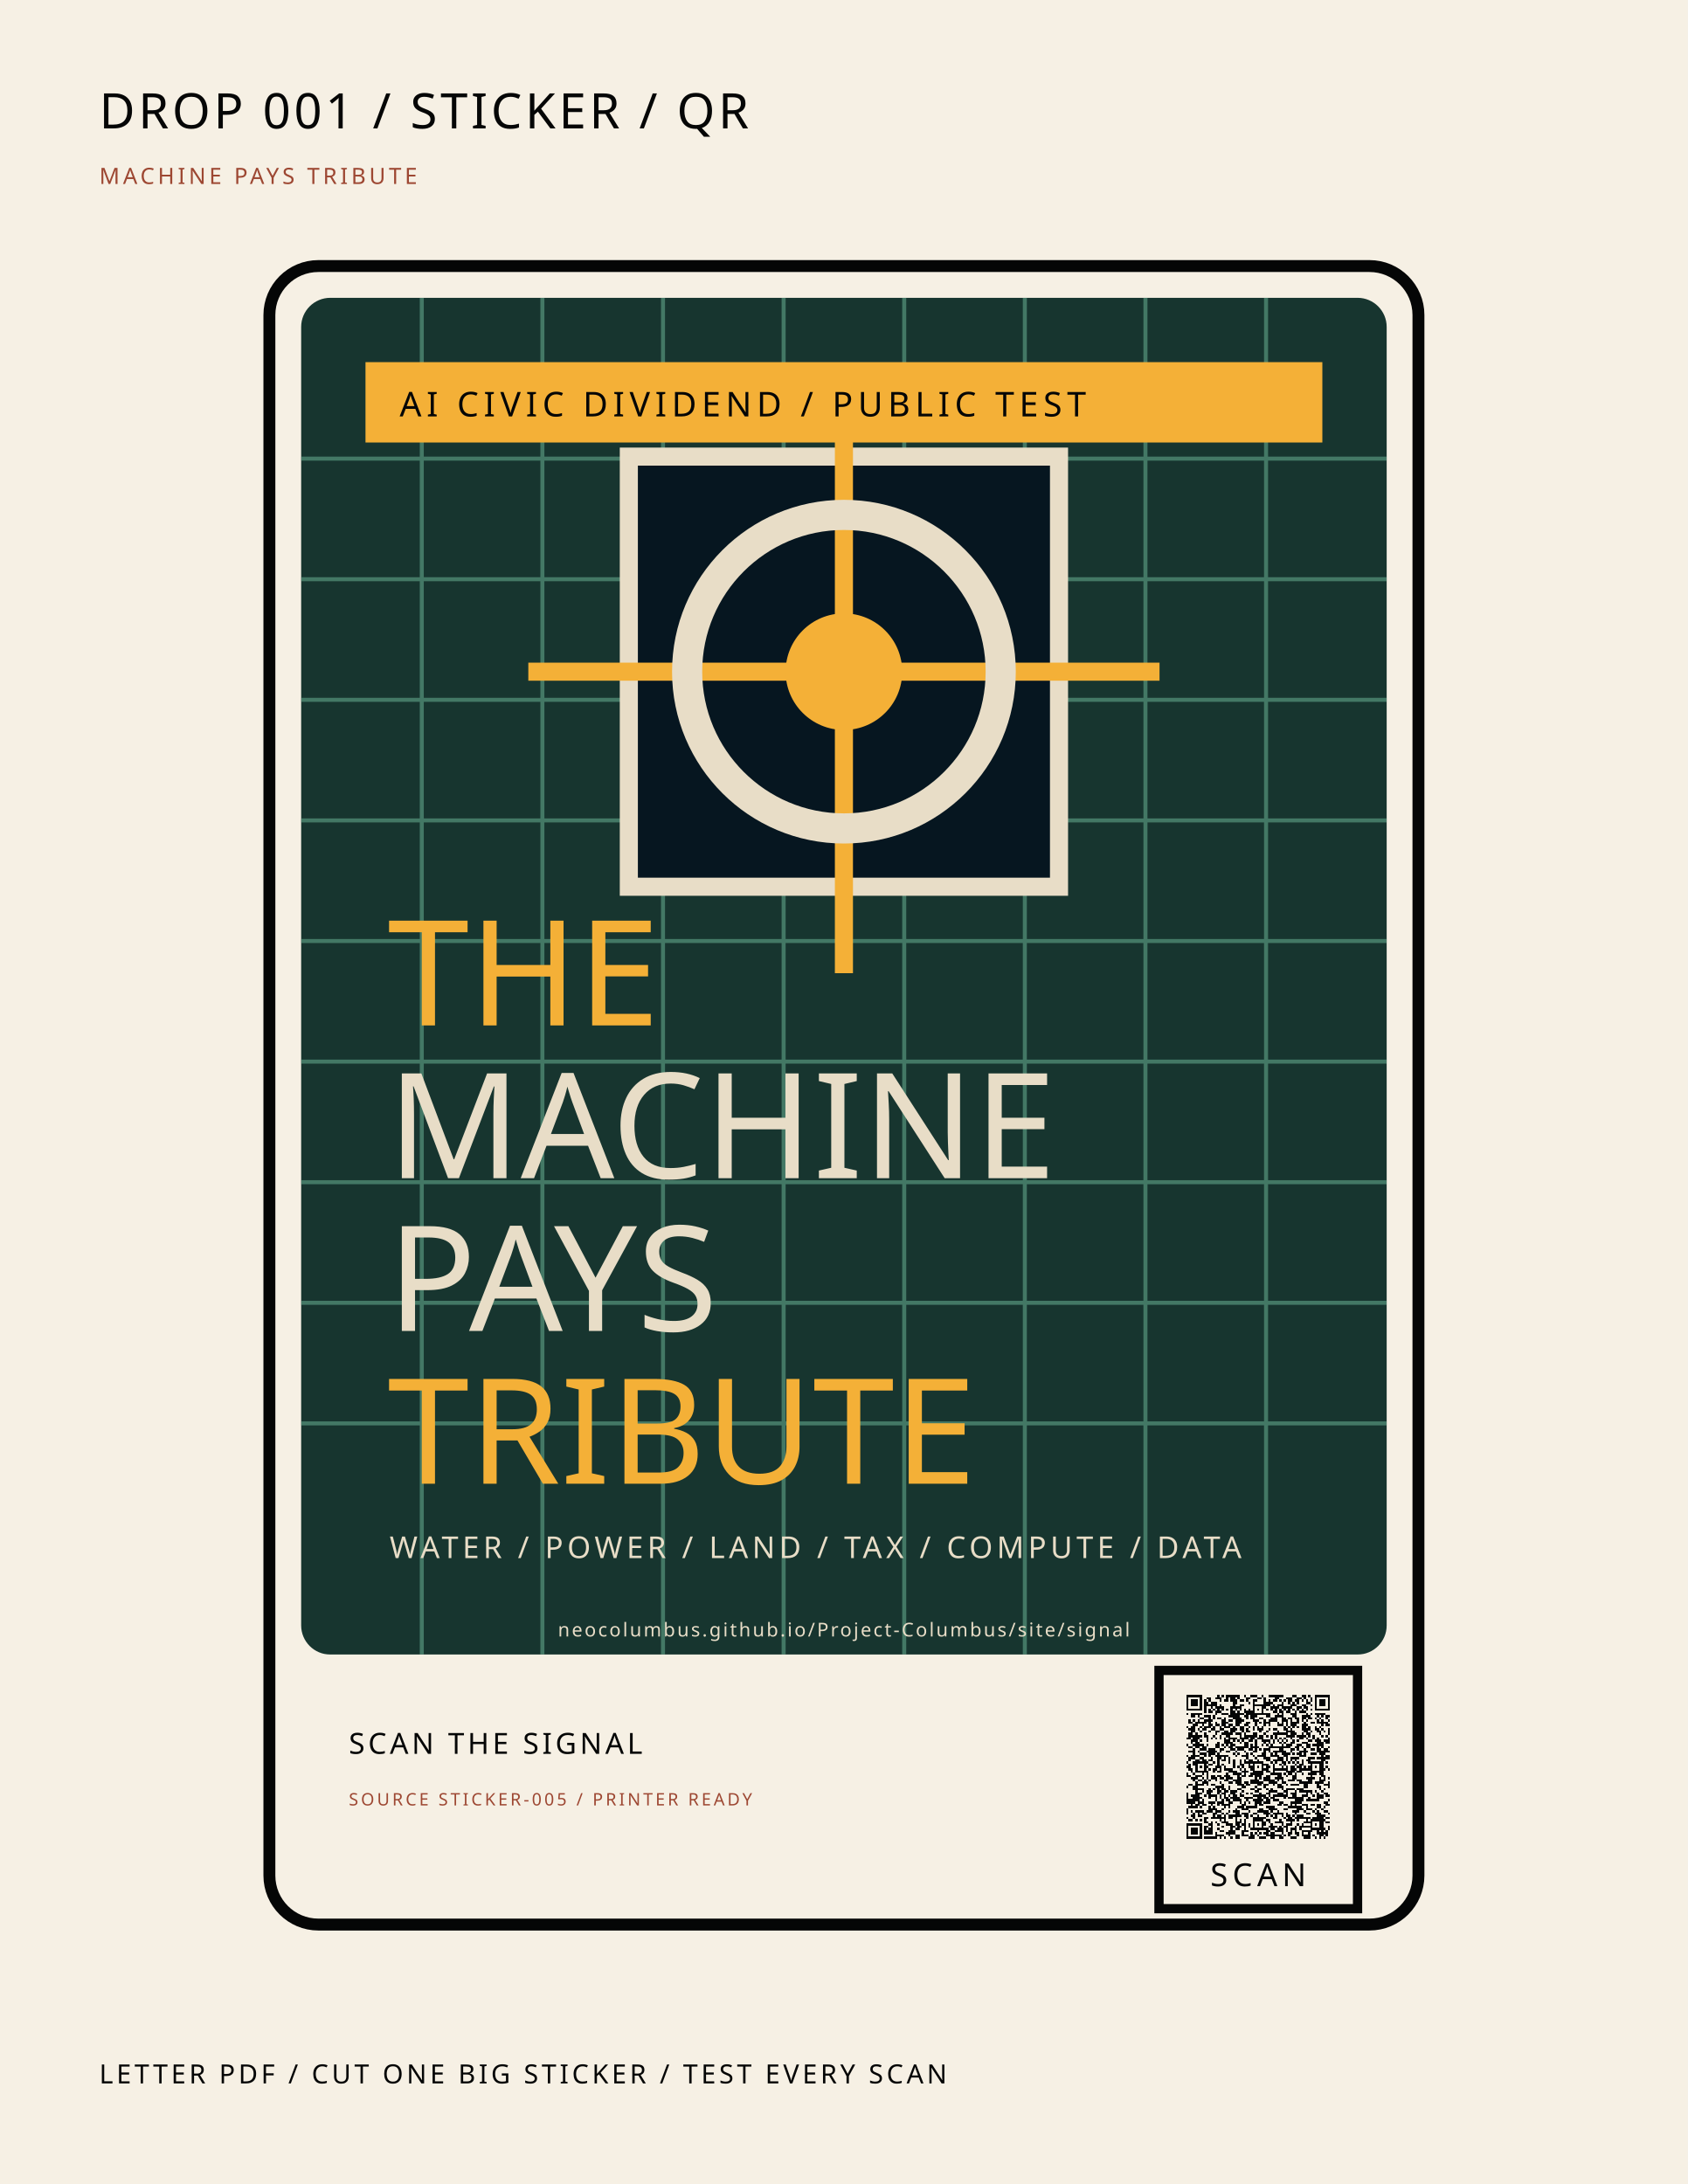
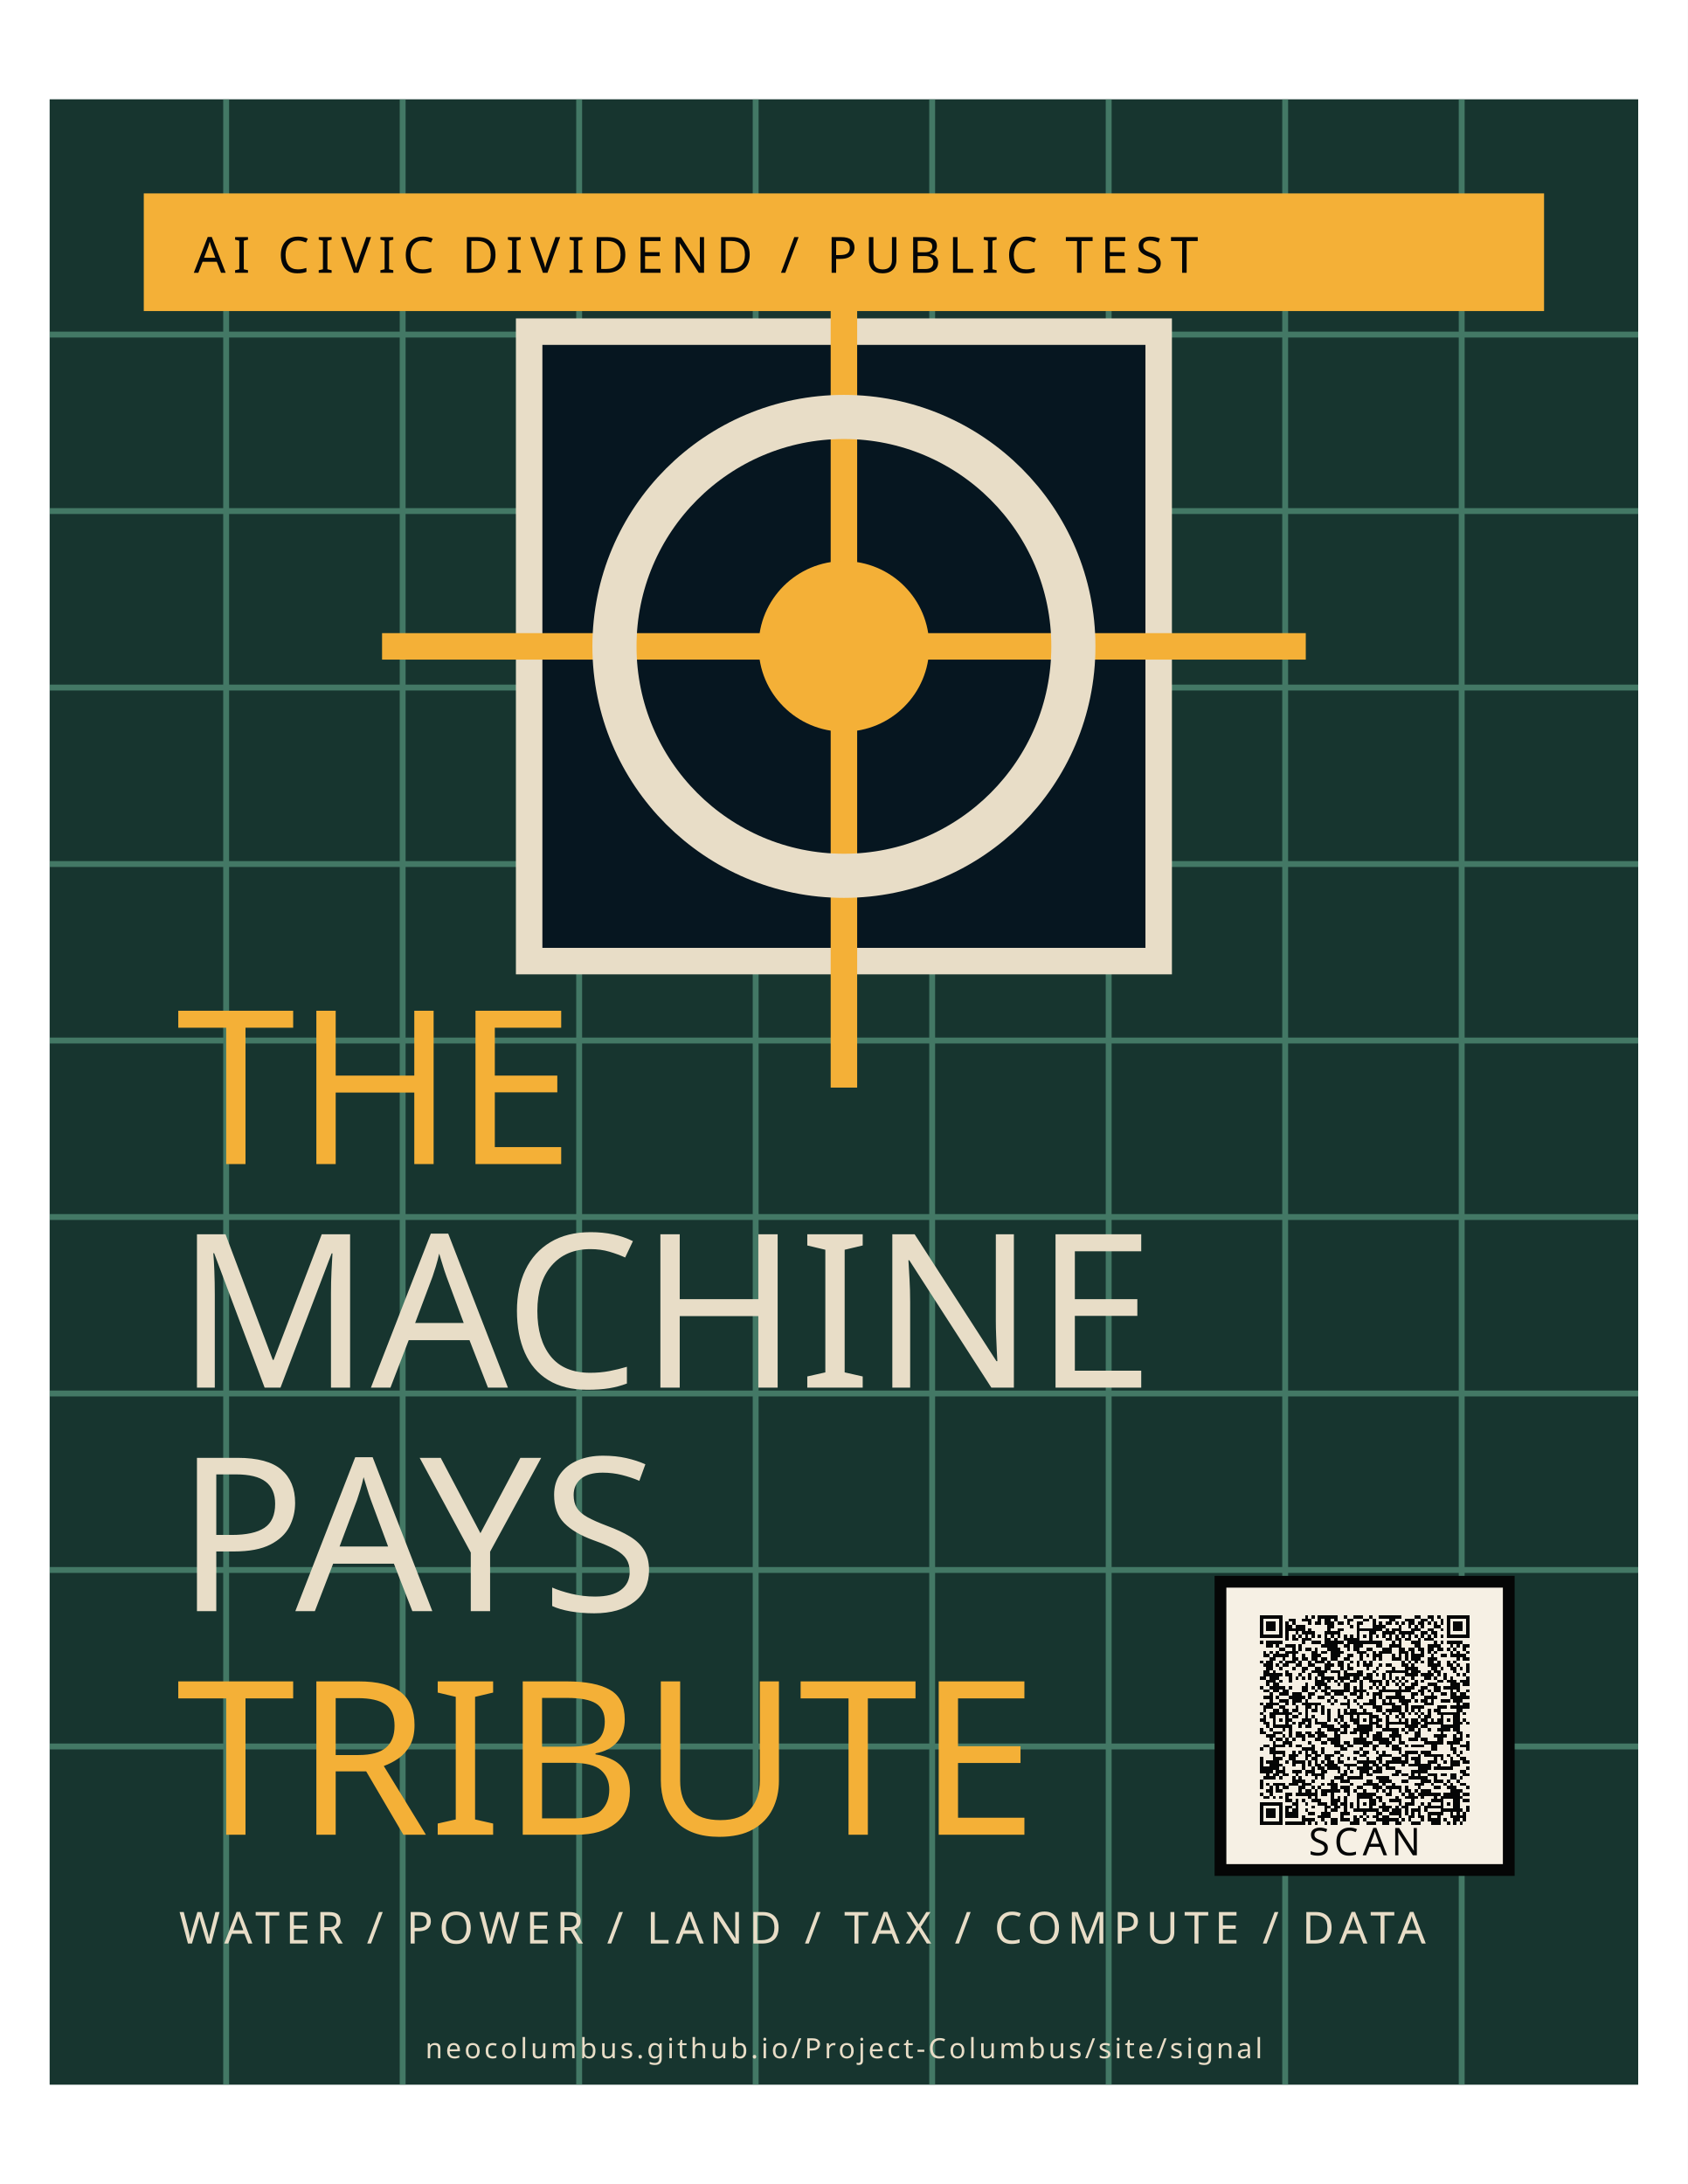
<svg xmlns="http://www.w3.org/2000/svg" viewBox="0 0 2550 3300" role="img" aria-labelledby="title desc">
  <defs>
    <clipPath id="single-poster">
-       <rect width="1640" height="2050" rx="44" />
+       <rect width="1080" height="1350" />
    </clipPath>
-     <g id="single-frame">
-       <rect x="-48" y="-48" width="1736" height="2506" rx="74" fill="#F6F0E4" />
-       <rect x="-48" y="-48" width="1736" height="2506" rx="74" fill="none" stroke="#050606" stroke-width="18" />
-     </g>
-     <g id="single-qr">
-       <rect width="300" height="360" fill="#F6F0E4" stroke="#050606" stroke-width="14" />
-       <g transform="translate(28 24) scale(3.342466)" shape-rendering="crispEdges">
-         <rect width="73" height="73" fill="#F6F0E4" />
-         <path stroke="#050606" d="M4 4.5h7m7 0h1m1 0h1m1 0h6m2 0h1m2 0h3m2 0h1m2 0h7m4 0h2m2 0h2m1 0h1m2 0h7M4 5.5h1m5 0h1m2 0h2m2 0h3m2 0h1m1 0h2m1 0h1m3 0h2m3 0h2m1 0h1m4 0h2m3 0h3m2 0h2m1 0h1m2 0h1m1 0h1m5 0h1M4 6.5h1m1 0h3m1 0h1m1 0h1m1 0h1m4 0h1m1 0h2m1 0h3m1 0h2m1 0h1m2 0h2m3 0h1m1 0h1m1 0h2m1 0h1m1 0h1m1 0h2m1 0h2m1 0h1m1 0h1m1 0h1m1 0h1m1 0h3m1 0h1M4 7.5h1m1 0h3m1 0h1m1 0h2m1 0h3m7 0h2m5 0h1m1 0h1m4 0h4m4 0h1m2 0h1m1 0h1m1 0h1m3 0h2m2 0h1m1 0h3m1 0h1M4 8.5h1m1 0h3m1 0h1m1 0h6m1 0h1m5 0h1m2 0h2m4 0h8m1 0h1m1 0h3m3 0h3m2 0h2m2 0h1m1 0h1m1 0h3m1 0h1M4 9.5h1m5 0h1m1 0h1m2 0h1m1 0h4m3 0h5m5 0h1m3 0h2m2 0h4m1 0h5m2 0h2m1 0h2m3 0h1m5 0h1M4 10.5h7m1 0h1m1 0h1m1 0h1m1 0h1m1 0h1m1 0h1m1 0h1m1 0h1m1 0h1m1 0h1m1 0h1m1 0h1m1 0h1m1 0h1m1 0h1m1 0h1m1 0h1m1 0h1m1 0h1m1 0h1m1 0h1m1 0h1m1 0h1m1 0h1m1 0h1m1 0h7M12 11.5h1m1 0h2m1 0h3m4 0h2m1 0h1m2 0h5m3 0h1m4 0h2m1 0h2m1 0h2m2 0h1m1 0h3M4 12.5h1m1 0h5m6 0h1m2 0h3m1 0h6m1 0h11m3 0h1m1 0h1m3 0h3m4 0h1m1 0h1m1 0h5M6 13.5h2m1 0h1m2 0h3m1 0h1m6 0h5m2 0h2m1 0h3m4 0h2m2 0h4m4 0h2m2 0h4m3 0h1m1 0h1m1 0h2M10 14.5h2m2 0h1m1 0h1m1 0h2m1 0h1m3 0h4m2 0h1m1 0h2m2 0h2m3 0h3m2 0h2m1 0h2m1 0h2m1 0h2m1 0h2m1 0h1m1 0h1m2 0h1M5 15.5h1m1 0h1m1 0h1m2 0h4m4 0h2m1 0h2m1 0h4m4 0h3m2 0h1m1 0h4m2 0h3m1 0h1m2 0h1m1 0h1m1 0h1m4 0h1m1 0h1m2 0h1M5 16.5h2m1 0h5m1 0h1m2 0h1m2 0h3m3 0h3m2 0h2m2 0h1m1 0h1m1 0h3m3 0h1m1 0h1m1 0h1m1 0h4m2 0h1m2 0h2m1 0h5M7 17.5h2m2 0h1m2 0h2m1 0h2m1 0h2m1 0h2m1 0h2m2 0h2m3 0h1m3 0h1m1 0h1m3 0h3m1 0h1m1 0h3m2 0h3m6 0h1m1 0h2M4 18.5h1m1 0h2m2 0h1m1 0h3m1 0h1m2 0h1m1 0h3m1 0h1m2 0h2m2 0h1m1 0h1m1 0h1m1 0h1m9 0h1m1 0h1m1 0h1m1 0h1m1 0h2m1 0h1m2 0h1m1 0h1M5 19.5h3m1 0h1m1 0h2m2 0h2m2 0h2m3 0h3m1 0h2m1 0h1m2 0h1m1 0h3m2 0h1m1 0h2m3 0h2m1 0h1m4 0h4m2 0h2m1 0h1m2 0h1M6 20.5h2m2 0h1m3 0h1m2 0h2m2 0h2m1 0h2m3 0h1m1 0h2m4 0h1m2 0h1m4 0h1m3 0h4m4 0h2m1 0h1m2 0h2m1 0h1m1 0h1M5 21.5h2m1 0h1m3 0h1m4 0h1m2 0h5m1 0h3m1 0h1m3 0h2m3 0h1m3 0h7m1 0h3m2 0h1m1 0h2m4 0h1m3 0h1M5 22.5h6m1 0h2m2 0h1m2 0h1m2 0h2m4 0h1m1 0h6m1 0h2m1 0h1m1 0h1m1 0h1m4 0h4m1 0h4m1 0h1m1 0h1m3 0h1m1 0h1M4 23.5h2m1 0h3m3 0h1m1 0h1m1 0h1m1 0h1m1 0h1m1 0h4m1 0h4m1 0h2m1 0h3m3 0h1m1 0h1m1 0h1m1 0h1m2 0h1m3 0h2m1 0h1m2 0h1m1 0h1m4 0h1M6 24.5h3m1 0h1m2 0h1m7 0h3m1 0h1m1 0h1m1 0h1m2 0h2m1 0h1m2 0h4m1 0h1m1 0h1m1 0h1m1 0h1m2 0h1m1 0h1m4 0h2m1 0h3m1 0h3M6 25.5h1m1 0h2m8 0h1m2 0h4m3 0h1m1 0h2m3 0h1m3 0h1m1 0h1m1 0h1m2 0h1m1 0h1m2 0h2m3 0h3m4 0h3m1 0h2M4 26.5h1m2 0h5m1 0h1m3 0h2m1 0h1m1 0h1m1 0h2m4 0h2m1 0h1m1 0h1m2 0h1m1 0h1m1 0h1m4 0h1m1 0h3m2 0h2m2 0h2m1 0h5M5 27.5h2m1 0h2m1 0h2m4 0h2m2 0h1m1 0h2m1 0h6m1 0h4m4 0h10m2 0h2m1 0h1m1 0h2m3 0h1m1 0h1m2 0h1M7 28.5h1m2 0h3m1 0h3m2 0h2m3 0h2m1 0h3m2 0h2m1 0h1m1 0h1m1 0h3m4 0h2m3 0h2m1 0h1m2 0h1m2 0h2m1 0h2m1 0h2M5 29.5h3m1 0h1m3 0h5m1 0h1m2 0h2m2 0h1m3 0h1m3 0h2m3 0h1m1 0h1m1 0h6m2 0h1m3 0h4m4 0h6M7 30.5h1m2 0h3m1 0h3m1 0h1m6 0h1m1 0h1m3 0h1m1 0h1m4 0h2m2 0h1m1 0h1m2 0h4m1 0h1m1 0h2m1 0h1m2 0h3m1 0h3M4 31.5h1m1 0h4m2 0h1m1 0h1m2 0h6m3 0h1m2 0h3m2 0h1m1 0h4m2 0h4m2 0h2m5 0h3m7 0h1m1 0h2M5 32.5h3m2 0h2m3 0h1m2 0h2m1 0h1m1 0h1m7 0h1m3 0h1m3 0h3m3 0h3m1 0h1m1 0h4m4 0h3m1 0h6M5 33.5h1m2 0h2m1 0h2m1 0h2m2 0h1m1 0h2m1 0h1m1 0h1m2 0h1m1 0h1m1 0h2m2 0h1m3 0h2m1 0h5m1 0h1m1 0h1m1 0h1m2 0h1m1 0h2m5 0h2M4 34.5h1m2 0h7m2 0h1m1 0h1m4 0h1m1 0h1m2 0h1m1 0h9m3 0h1m1 0h1m2 0h2m1 0h1m1 0h1m1 0h1m1 0h1m2 0h7m1 0h1M5 35.5h1m1 0h2m3 0h1m1 0h2m2 0h1m1 0h1m4 0h1m2 0h2m2 0h1m1 0h1m3 0h3m2 0h1m2 0h1m1 0h1m4 0h1m1 0h2m3 0h1m3 0h2M4 36.5h2m2 0h1m1 0h1m1 0h2m3 0h3m1 0h1m3 0h1m1 0h1m1 0h1m2 0h3m1 0h1m1 0h1m1 0h2m1 0h1m3 0h1m1 0h1m1 0h2m1 0h2m1 0h1m1 0h2m1 0h1m1 0h2m1 0h1M5 37.5h2m1 0h1m3 0h1m1 0h1m1 0h2m1 0h1m1 0h4m3 0h1m1 0h1m2 0h2m3 0h3m2 0h7m1 0h3m1 0h6m3 0h3m1 0h1M6 38.5h1m1 0h6m2 0h1m1 0h2m3 0h4m2 0h3m2 0h5m1 0h2m1 0h1m5 0h4m1 0h2m4 0h6M4 39.5h1m2 0h1m3 0h1m1 0h1m8 0h1m2 0h4m1 0h1m2 0h6m3 0h5m1 0h1m1 0h2m1 0h1m2 0h1m2 0h4m1 0h2M4 40.5h2m2 0h3m2 0h1m1 0h2m1 0h2m1 0h3m3 0h1m1 0h2m1 0h2m1 0h3m2 0h2m3 0h2m2 0h1m2 0h2m6 0h1m4 0h2M6 41.5h3m2 0h1m1 0h1m1 0h3m1 0h2m1 0h3m2 0h2m6 0h1m1 0h1m1 0h3m2 0h4m4 0h2m4 0h4m2 0h1m1 0h1m1 0h1M7 42.5h1m1 0h2m1 0h1m1 0h1m2 0h1m3 0h2m2 0h4m4 0h4m2 0h5m1 0h1m1 0h1m2 0h3m1 0h2m3 0h2m3 0h3M8 43.5h1m2 0h3m5 0h1m3 0h2m1 0h3m1 0h2m1 0h6m2 0h4m2 0h2m6 0h6m1 0h4m2 0h1M5 44.5h2m1 0h4m1 0h1m1 0h2m3 0h1m6 0h3m1 0h2m3 0h2m1 0h2m2 0h1m1 0h2m2 0h1m1 0h4m2 0h2m4 0h1m2 0h3M4 45.5h1m2 0h2m8 0h4m2 0h1m5 0h2m4 0h1m3 0h1m5 0h3m9 0h2m4 0h2m3 0h1M7 46.5h5m2 0h1m1 0h1m1 0h1m1 0h2m1 0h1m3 0h2m4 0h2m1 0h2m2 0h1m1 0h1m4 0h1m1 0h4m1 0h3m7 0h1m1 0h1M8 47.5h1m2 0h1m1 0h3m2 0h2m1 0h2m1 0h3m2 0h1m5 0h2m4 0h4m3 0h2m3 0h1m1 0h6m1 0h1m2 0h1M4 48.5h1m3 0h3m2 0h2m3 0h1m1 0h2m2 0h2m2 0h1m2 0h1m1 0h1m3 0h1m2 0h2m3 0h3m1 0h1m1 0h3m4 0h1m1 0h1m2 0h1m2 0h2M4 49.5h1m1 0h4m2 0h1m1 0h4m1 0h1m1 0h1m1 0h1m1 0h2m1 0h2m4 0h6m1 0h1m1 0h7m2 0h2m2 0h3m2 0h1m1 0h3m1 0h2M4 50.5h1m2 0h4m3 0h1m2 0h1m1 0h1m1 0h2m1 0h4m2 0h4m2 0h2m1 0h2m1 0h2m4 0h1m1 0h7m2 0h1m3 0h3M4 51.5h6m1 0h1m5 0h1m2 0h1m1 0h2m1 0h4m2 0h1m2 0h5m1 0h2m1 0h3m7 0h4m1 0h6m4 0h1M4 52.5h4m1 0h3m2 0h3m1 0h3m2 0h2m3 0h1m1 0h1m1 0h1m2 0h3m1 0h3m4 0h2m3 0h5m10 0h2M6 53.5h1m1 0h2m1 0h2m2 0h1m2 0h1m1 0h4m5 0h2m4 0h1m1 0h2m6 0h2m1 0h2m1 0h1m1 0h1m2 0h3m1 0h2m1 0h2m2 0h2M5 54.5h4m1 0h1m3 0h1m1 0h1m4 0h1m1 0h1m3 0h3m1 0h5m4 0h4m6 0h6m2 0h1m4 0h2m1 0h1M4 55.5h1m9 0h4m2 0h1m5 0h1m2 0h3m5 0h2m2 0h4m3 0h2m4 0h3m1 0h3m1 0h1m2 0h1M4 56.5h1m1 0h1m1 0h4m1 0h3m1 0h3m3 0h1m1 0h3m4 0h1m3 0h5m1 0h1m2 0h1m6 0h3m2 0h1m3 0h1m1 0h1m2 0h2M4 57.5h1m2 0h1m1 0h1m1 0h2m3 0h2m2 0h1m1 0h1m3 0h2m1 0h3m2 0h2m3 0h3m1 0h5m1 0h1m3 0h1m4 0h2m2 0h3m3 0h1M6 58.5h2m1 0h2m5 0h1m1 0h2m1 0h1m1 0h6m1 0h2m1 0h1m2 0h1m3 0h1m1 0h1m1 0h1m2 0h1m1 0h2m1 0h1m1 0h3m6 0h4M4 59.5h1m2 0h1m4 0h2m1 0h7m1 0h2m1 0h1m4 0h1m2 0h6m3 0h2m3 0h1m1 0h2m1 0h7m1 0h5m1 0h2M5 60.5h2m1 0h1m1 0h1m1 0h1m6 0h1m1 0h1m4 0h1m1 0h1m1 0h1m3 0h5m1 0h2m4 0h1m2 0h4m1 0h1m3 0h1m1 0h7M12 61.5h2m1 0h1m1 0h1m2 0h3m3 0h3m1 0h1m3 0h1m3 0h2m1 0h1m2 0h4m3 0h1m5 0h4m3 0h2m1 0h2M4 62.5h7m3 0h2m2 0h1m3 0h3m1 0h2m1 0h2m1 0h1m1 0h1m1 0h1m1 0h2m2 0h1m4 0h1m1 0h3m2 0h1m1 0h1m3 0h1m1 0h1m1 0h2M4 63.5h1m5 0h1m1 0h2m1 0h1m4 0h1m3 0h2m1 0h2m1 0h1m1 0h1m1 0h1m3 0h1m2 0h4m1 0h1m1 0h2m3 0h1m1 0h6m3 0h2m2 0h1M4 64.5h1m1 0h3m1 0h1m1 0h1m1 0h2m2 0h1m5 0h1m1 0h2m2 0h1m2 0h8m1 0h2m1 0h3m1 0h1m1 0h3m1 0h1m4 0h7m1 0h1M4 65.5h1m1 0h3m1 0h1m1 0h4m3 0h2m2 0h3m3 0h3m4 0h1m3 0h2m2 0h4m1 0h1m1 0h1m1 0h1m2 0h5m2 0h1m1 0h1m1 0h1M4 66.5h1m1 0h3m1 0h1m1 0h4m1 0h1m4 0h4m3 0h1m3 0h1m1 0h1m1 0h1m1 0h2m1 0h2m3 0h1m2 0h2m1 0h2m1 0h1m2 0h1m3 0h5M4 67.5h1m5 0h1m6 0h4m2 0h1m2 0h2m1 0h3m1 0h2m1 0h1m3 0h7m1 0h1m1 0h1m3 0h1m1 0h4m1 0h1m2 0h2m1 0h1M4 68.5h7m1 0h6m1 0h1m1 0h1m2 0h1m1 0h2m4 0h3m2 0h3m2 0h2m2 0h2m3 0h3m3 0h3m2 0h1m1 0h1m1 0h1" />
-       </g>
-       <text x="150" y="326" text-anchor="middle" fill="#050606" font-family="Arial Black, Impact, sans-serif" font-size="48" letter-spacing="7">SCAN</text>
-     </g>
  </defs>
-   <rect width="2550" height="3300" fill="#F6F0E4" />
-   <text x="150" y="194" fill="#050606" font-family="Arial Black, Impact, sans-serif" font-size="74" letter-spacing="5">DROP 001 / STICKER / QR</text>
-   <text x="150" y="278" fill="#9D4732" font-family="Arial Black, Impact, sans-serif" font-size="34" letter-spacing="5">MACHINE PAYS TRIBUTE</text>
-   <g transform="translate(455 450)">
-     <use href="#single-frame" />
+   <rect width="2550" height="3300" fill="#FFFFFF" />
+   <g transform="translate(75 150) scale(2.222222)">
    <g clip-path="url(#single-poster)">
-       <g transform="matrix(1.518519 0 0 1.518519 0 0)">
+       <g transform="matrix(1 0 0 1 0 0)">
        <rect width="1080" height="1350" fill="#17352F" />
        <g opacity="0.78">
          <path d="M0 160h1080M0 280h1080M0 400h1080M0 520h1080M0 640h1080M0 760h1080M0 880h1080M0 1000h1080M0 1120h1080" stroke="#4F8A74" stroke-width="4" />
          <path d="M120 0v1350M240 0v1350M360 0v1350M480 0v1350M600 0v1350M720 0v1350M840 0v1350M960 0v1350" stroke="#4F8A74" stroke-width="4" />
        </g>
        <g transform="translate(540 372)">
          <rect x="-214" y="-214" width="428" height="428" fill="#061620" stroke="#E8DDC7" stroke-width="18" />
          <path d="M-314 0h628M0-300v600" stroke="#F4B037" stroke-width="18" />
          <circle r="156" fill="none" stroke="#E8DDC7" stroke-width="30" />
          <circle r="58" fill="#F4B037" />
        </g>
        <rect x="64" y="64" width="952" height="80" fill="#F4B037" />
        <text x="98" y="118" fill="#050606" font-family="Arial Black, Impact, sans-serif" font-size="34" letter-spacing="5">AI CIVIC DIVIDEND / PUBLIC TEST</text>
        <text x="86" y="724" fill="#F4B037" font-family="Impact, Arial Black, sans-serif" font-size="146">THE</text>
        <text x="86" y="876" fill="#E8DDC7" font-family="Impact, Arial Black, sans-serif" font-size="146">MACHINE</text>
        <text x="86" y="1028" fill="#E8DDC7" font-family="Impact, Arial Black, sans-serif" font-size="146">PAYS</text>
        <text x="86" y="1180" fill="#F4B037" font-family="Impact, Arial Black, sans-serif" font-size="146">TRIBUTE</text>
        <text x="88" y="1254" fill="#E8DDC7" font-family="Arial Black, Impact, sans-serif" font-size="30" letter-spacing="4">WATER / POWER / LAND / TAX / COMPUTE / DATA</text>
        <text x="540" y="1332" text-anchor="middle" fill="#E8DDC7" font-family="Arial Black, Impact, sans-serif" font-size="19" letter-spacing="2">neocolumbus.github.io/Project-Columbus/site/signal</text>
      </g>
    </g>
-     <rect y="2050" width="1640" height="360" fill="#F6F0E4" />
-     <text x="72" y="2200" fill="#050606" font-family="Arial Black, Impact, sans-serif" font-size="44" letter-spacing="5">SCAN THE SIGNAL</text>
-     <text x="72" y="2278" fill="#9D4732" font-family="Arial Black, Impact, sans-serif" font-size="26" letter-spacing="4">SOURCE STICKER-005 / PRINTER READY</text>
-     <use href="#single-qr" transform="translate(1296 2074)" />
+     <g transform="translate(796 1008)">
+       <rect width="196" height="196" fill="#F6F0E4" stroke="#050606" stroke-width="8" />
+       <g transform="translate(18 14) scale(2.191781)" shape-rendering="crispEdges">
+         <rect width="73" height="73" fill="#F6F0E4" />
+         <path stroke="#050606" d="M4 4.5h7m7 0h1m1 0h1m1 0h6m2 0h1m2 0h3m2 0h1m2 0h7m4 0h2m2 0h2m1 0h1m2 0h7M4 5.5h1m5 0h1m2 0h2m2 0h3m2 0h1m1 0h2m1 0h1m3 0h2m3 0h2m1 0h1m4 0h2m3 0h3m2 0h2m1 0h1m2 0h1m1 0h1m5 0h1M4 6.5h1m1 0h3m1 0h1m1 0h1m1 0h1m4 0h1m1 0h2m1 0h3m1 0h2m1 0h1m2 0h2m3 0h1m1 0h1m1 0h2m1 0h1m1 0h1m1 0h2m1 0h2m1 0h1m1 0h1m1 0h1m1 0h1m1 0h3m1 0h1M4 7.5h1m1 0h3m1 0h1m1 0h2m1 0h3m7 0h2m5 0h1m1 0h1m4 0h4m4 0h1m2 0h1m1 0h1m1 0h1m3 0h2m2 0h1m1 0h3m1 0h1M4 8.5h1m1 0h3m1 0h1m1 0h6m1 0h1m5 0h1m2 0h2m4 0h8m1 0h1m1 0h3m3 0h3m2 0h2m2 0h1m1 0h1m1 0h3m1 0h1M4 9.5h1m5 0h1m1 0h1m2 0h1m1 0h4m3 0h5m5 0h1m3 0h2m2 0h4m1 0h5m2 0h2m1 0h2m3 0h1m5 0h1M4 10.5h7m1 0h1m1 0h1m1 0h1m1 0h1m1 0h1m1 0h1m1 0h1m1 0h1m1 0h1m1 0h1m1 0h1m1 0h1m1 0h1m1 0h1m1 0h1m1 0h1m1 0h1m1 0h1m1 0h1m1 0h1m1 0h1m1 0h1m1 0h1m1 0h1m1 0h1m1 0h7M12 11.5h1m1 0h2m1 0h3m4 0h2m1 0h1m2 0h5m3 0h1m4 0h2m1 0h2m1 0h2m2 0h1m1 0h3M4 12.5h1m1 0h5m6 0h1m2 0h3m1 0h6m1 0h11m3 0h1m1 0h1m3 0h3m4 0h1m1 0h1m1 0h5M6 13.5h2m1 0h1m2 0h3m1 0h1m6 0h5m2 0h2m1 0h3m4 0h2m2 0h4m4 0h2m2 0h4m3 0h1m1 0h1m1 0h2M10 14.5h2m2 0h1m1 0h1m1 0h2m1 0h1m3 0h4m2 0h1m1 0h2m2 0h2m3 0h3m2 0h2m1 0h2m1 0h2m1 0h2m1 0h2m1 0h1m1 0h1m2 0h1M5 15.5h1m1 0h1m1 0h1m2 0h4m4 0h2m1 0h2m1 0h4m4 0h3m2 0h1m1 0h4m2 0h3m1 0h1m2 0h1m1 0h1m1 0h1m4 0h1m1 0h1m2 0h1M5 16.5h2m1 0h5m1 0h1m2 0h1m2 0h3m3 0h3m2 0h2m2 0h1m1 0h1m1 0h3m3 0h1m1 0h1m1 0h1m1 0h4m2 0h1m2 0h2m1 0h5M7 17.5h2m2 0h1m2 0h2m1 0h2m1 0h2m1 0h2m1 0h2m2 0h2m3 0h1m3 0h1m1 0h1m3 0h3m1 0h1m1 0h3m2 0h3m6 0h1m1 0h2M4 18.5h1m1 0h2m2 0h1m1 0h3m1 0h1m2 0h1m1 0h3m1 0h1m2 0h2m2 0h1m1 0h1m1 0h1m1 0h1m9 0h1m1 0h1m1 0h1m1 0h1m1 0h2m1 0h1m2 0h1m1 0h1M5 19.5h3m1 0h1m1 0h2m2 0h2m2 0h2m3 0h3m1 0h2m1 0h1m2 0h1m1 0h3m2 0h1m1 0h2m3 0h2m1 0h1m4 0h4m2 0h2m1 0h1m2 0h1M6 20.5h2m2 0h1m3 0h1m2 0h2m2 0h2m1 0h2m3 0h1m1 0h2m4 0h1m2 0h1m4 0h1m3 0h4m4 0h2m1 0h1m2 0h2m1 0h1m1 0h1M5 21.5h2m1 0h1m3 0h1m4 0h1m2 0h5m1 0h3m1 0h1m3 0h2m3 0h1m3 0h7m1 0h3m2 0h1m1 0h2m4 0h1m3 0h1M5 22.5h6m1 0h2m2 0h1m2 0h1m2 0h2m4 0h1m1 0h6m1 0h2m1 0h1m1 0h1m1 0h1m4 0h4m1 0h4m1 0h1m1 0h1m3 0h1m1 0h1M4 23.5h2m1 0h3m3 0h1m1 0h1m1 0h1m1 0h1m1 0h1m1 0h4m1 0h4m1 0h2m1 0h3m3 0h1m1 0h1m1 0h1m1 0h1m2 0h1m3 0h2m1 0h1m2 0h1m1 0h1m4 0h1M6 24.5h3m1 0h1m2 0h1m7 0h3m1 0h1m1 0h1m1 0h1m2 0h2m1 0h1m2 0h4m1 0h1m1 0h1m1 0h1m1 0h1m2 0h1m1 0h1m4 0h2m1 0h3m1 0h3M6 25.5h1m1 0h2m8 0h1m2 0h4m3 0h1m1 0h2m3 0h1m3 0h1m1 0h1m1 0h1m2 0h1m1 0h1m2 0h2m3 0h3m4 0h3m1 0h2M4 26.5h1m2 0h5m1 0h1m3 0h2m1 0h1m1 0h1m1 0h2m4 0h2m1 0h1m1 0h1m2 0h1m1 0h1m1 0h1m4 0h1m1 0h3m2 0h2m2 0h2m1 0h5M5 27.5h2m1 0h2m1 0h2m4 0h2m2 0h1m1 0h2m1 0h6m1 0h4m4 0h10m2 0h2m1 0h1m1 0h2m3 0h1m1 0h1m2 0h1M7 28.5h1m2 0h3m1 0h3m2 0h2m3 0h2m1 0h3m2 0h2m1 0h1m1 0h1m1 0h3m4 0h2m3 0h2m1 0h1m2 0h1m2 0h2m1 0h2m1 0h2M5 29.5h3m1 0h1m3 0h5m1 0h1m2 0h2m2 0h1m3 0h1m3 0h2m3 0h1m1 0h1m1 0h6m2 0h1m3 0h4m4 0h6M7 30.5h1m2 0h3m1 0h3m1 0h1m6 0h1m1 0h1m3 0h1m1 0h1m4 0h2m2 0h1m1 0h1m2 0h4m1 0h1m1 0h2m1 0h1m2 0h3m1 0h3M4 31.5h1m1 0h4m2 0h1m1 0h1m2 0h6m3 0h1m2 0h3m2 0h1m1 0h4m2 0h4m2 0h2m5 0h3m7 0h1m1 0h2M5 32.5h3m2 0h2m3 0h1m2 0h2m1 0h1m1 0h1m7 0h1m3 0h1m3 0h3m3 0h3m1 0h1m1 0h4m4 0h3m1 0h6M5 33.5h1m2 0h2m1 0h2m1 0h2m2 0h1m1 0h2m1 0h1m1 0h1m2 0h1m1 0h1m1 0h2m2 0h1m3 0h2m1 0h5m1 0h1m1 0h1m1 0h1m2 0h1m1 0h2m5 0h2M4 34.5h1m2 0h7m2 0h1m1 0h1m4 0h1m1 0h1m2 0h1m1 0h9m3 0h1m1 0h1m2 0h2m1 0h1m1 0h1m1 0h1m1 0h1m2 0h7m1 0h1M5 35.5h1m1 0h2m3 0h1m1 0h2m2 0h1m1 0h1m4 0h1m2 0h2m2 0h1m1 0h1m3 0h3m2 0h1m2 0h1m1 0h1m4 0h1m1 0h2m3 0h1m3 0h2M4 36.5h2m2 0h1m1 0h1m1 0h2m3 0h3m1 0h1m3 0h1m1 0h1m1 0h1m2 0h3m1 0h1m1 0h1m1 0h2m1 0h1m3 0h1m1 0h1m1 0h2m1 0h2m1 0h1m1 0h2m1 0h1m1 0h2m1 0h1M5 37.5h2m1 0h1m3 0h1m1 0h1m1 0h2m1 0h1m1 0h4m3 0h1m1 0h1m2 0h2m3 0h3m2 0h7m1 0h3m1 0h6m3 0h3m1 0h1M6 38.5h1m1 0h6m2 0h1m1 0h2m3 0h4m2 0h3m2 0h5m1 0h2m1 0h1m5 0h4m1 0h2m4 0h6M4 39.5h1m2 0h1m3 0h1m1 0h1m8 0h1m2 0h4m1 0h1m2 0h6m3 0h5m1 0h1m1 0h2m1 0h1m2 0h1m2 0h4m1 0h2M4 40.5h2m2 0h3m2 0h1m1 0h2m1 0h2m1 0h3m3 0h1m1 0h2m1 0h2m1 0h3m2 0h2m3 0h2m2 0h1m2 0h2m6 0h1m4 0h2M6 41.5h3m2 0h1m1 0h1m1 0h3m1 0h2m1 0h3m2 0h2m6 0h1m1 0h1m1 0h3m2 0h4m4 0h2m4 0h4m2 0h1m1 0h1m1 0h1M7 42.5h1m1 0h2m1 0h1m1 0h1m2 0h1m3 0h2m2 0h4m4 0h4m2 0h5m1 0h1m1 0h1m2 0h3m1 0h2m3 0h2m3 0h3M8 43.5h1m2 0h3m5 0h1m3 0h2m1 0h3m1 0h2m1 0h6m2 0h4m2 0h2m6 0h6m1 0h4m2 0h1M5 44.5h2m1 0h4m1 0h1m1 0h2m3 0h1m6 0h3m1 0h2m3 0h2m1 0h2m2 0h1m1 0h2m2 0h1m1 0h4m2 0h2m4 0h1m2 0h3M4 45.5h1m2 0h2m8 0h4m2 0h1m5 0h2m4 0h1m3 0h1m5 0h3m9 0h2m4 0h2m3 0h1M7 46.5h5m2 0h1m1 0h1m1 0h1m1 0h2m1 0h1m3 0h2m4 0h2m1 0h2m2 0h1m1 0h1m4 0h1m1 0h4m1 0h3m7 0h1m1 0h1M8 47.5h1m2 0h1m1 0h3m2 0h2m1 0h2m1 0h3m2 0h1m5 0h2m4 0h4m3 0h2m3 0h1m1 0h6m1 0h1m2 0h1M4 48.5h1m3 0h3m2 0h2m3 0h1m1 0h2m2 0h2m2 0h1m2 0h1m1 0h1m3 0h1m2 0h2m3 0h3m1 0h1m1 0h3m4 0h1m1 0h1m2 0h1m2 0h2M4 49.5h1m1 0h4m2 0h1m1 0h4m1 0h1m1 0h1m1 0h1m1 0h2m1 0h2m4 0h6m1 0h1m1 0h7m2 0h2m2 0h3m2 0h1m1 0h3m1 0h2M4 50.5h1m2 0h4m3 0h1m2 0h1m1 0h1m1 0h2m1 0h4m2 0h4m2 0h2m1 0h2m1 0h2m4 0h1m1 0h7m2 0h1m3 0h3M4 51.5h6m1 0h1m5 0h1m2 0h1m1 0h2m1 0h4m2 0h1m2 0h5m1 0h2m1 0h3m7 0h4m1 0h6m4 0h1M4 52.5h4m1 0h3m2 0h3m1 0h3m2 0h2m3 0h1m1 0h1m1 0h1m2 0h3m1 0h3m4 0h2m3 0h5m10 0h2M6 53.5h1m1 0h2m1 0h2m2 0h1m2 0h1m1 0h4m5 0h2m4 0h1m1 0h2m6 0h2m1 0h2m1 0h1m1 0h1m2 0h3m1 0h2m1 0h2m2 0h2M5 54.5h4m1 0h1m3 0h1m1 0h1m4 0h1m1 0h1m3 0h3m1 0h5m4 0h4m6 0h6m2 0h1m4 0h2m1 0h1M4 55.5h1m9 0h4m2 0h1m5 0h1m2 0h3m5 0h2m2 0h4m3 0h2m4 0h3m1 0h3m1 0h1m2 0h1M4 56.5h1m1 0h1m1 0h4m1 0h3m1 0h3m3 0h1m1 0h3m4 0h1m3 0h5m1 0h1m2 0h1m6 0h3m2 0h1m3 0h1m1 0h1m2 0h2M4 57.5h1m2 0h1m1 0h1m1 0h2m3 0h2m2 0h1m1 0h1m3 0h2m1 0h3m2 0h2m3 0h3m1 0h5m1 0h1m3 0h1m4 0h2m2 0h3m3 0h1M6 58.5h2m1 0h2m5 0h1m1 0h2m1 0h1m1 0h6m1 0h2m1 0h1m2 0h1m3 0h1m1 0h1m1 0h1m2 0h1m1 0h2m1 0h1m1 0h3m6 0h4M4 59.5h1m2 0h1m4 0h2m1 0h7m1 0h2m1 0h1m4 0h1m2 0h6m3 0h2m3 0h1m1 0h2m1 0h7m1 0h5m1 0h2M5 60.5h2m1 0h1m1 0h1m1 0h1m6 0h1m1 0h1m4 0h1m1 0h1m1 0h1m3 0h5m1 0h2m4 0h1m2 0h4m1 0h1m3 0h1m1 0h7M12 61.5h2m1 0h1m1 0h1m2 0h3m3 0h3m1 0h1m3 0h1m3 0h2m1 0h1m2 0h4m3 0h1m5 0h4m3 0h2m1 0h2M4 62.5h7m3 0h2m2 0h1m3 0h3m1 0h2m1 0h2m1 0h1m1 0h1m1 0h1m1 0h2m2 0h1m4 0h1m1 0h3m2 0h1m1 0h1m3 0h1m1 0h1m1 0h2M4 63.5h1m5 0h1m1 0h2m1 0h1m4 0h1m3 0h2m1 0h2m1 0h1m1 0h1m1 0h1m3 0h1m2 0h4m1 0h1m1 0h2m3 0h1m1 0h6m3 0h2m2 0h1M4 64.5h1m1 0h3m1 0h1m1 0h1m1 0h2m2 0h1m5 0h1m1 0h2m2 0h1m2 0h8m1 0h2m1 0h3m1 0h1m1 0h3m1 0h1m4 0h7m1 0h1M4 65.5h1m1 0h3m1 0h1m1 0h4m3 0h2m2 0h3m3 0h3m4 0h1m3 0h2m2 0h4m1 0h1m1 0h1m1 0h1m2 0h5m2 0h1m1 0h1m1 0h1M4 66.5h1m1 0h3m1 0h1m1 0h4m1 0h1m4 0h4m3 0h1m3 0h1m1 0h1m1 0h1m1 0h2m1 0h2m3 0h1m2 0h2m1 0h2m1 0h1m2 0h1m3 0h5M4 67.5h1m5 0h1m6 0h4m2 0h1m2 0h2m1 0h3m1 0h2m1 0h1m3 0h7m1 0h1m1 0h1m3 0h1m1 0h4m1 0h1m2 0h2m1 0h1M4 68.5h7m1 0h6m1 0h1m1 0h1m2 0h1m1 0h2m4 0h3m2 0h3m2 0h2m2 0h2m3 0h3m3 0h3m2 0h1m1 0h1m1 0h1" />
+       </g>
+       <text x="98" y="186" text-anchor="middle" fill="#050606" font-family="Arial Black, Impact, sans-serif" font-size="26" letter-spacing="3">SCAN</text>
+     </g>
  </g>
-   <text x="150" y="3148" fill="#050606" font-family="Arial Black, Impact, sans-serif" font-size="40" letter-spacing="5">LETTER PDF / CUT ONE BIG STICKER / TEST EVERY SCAN</text>
</svg>
